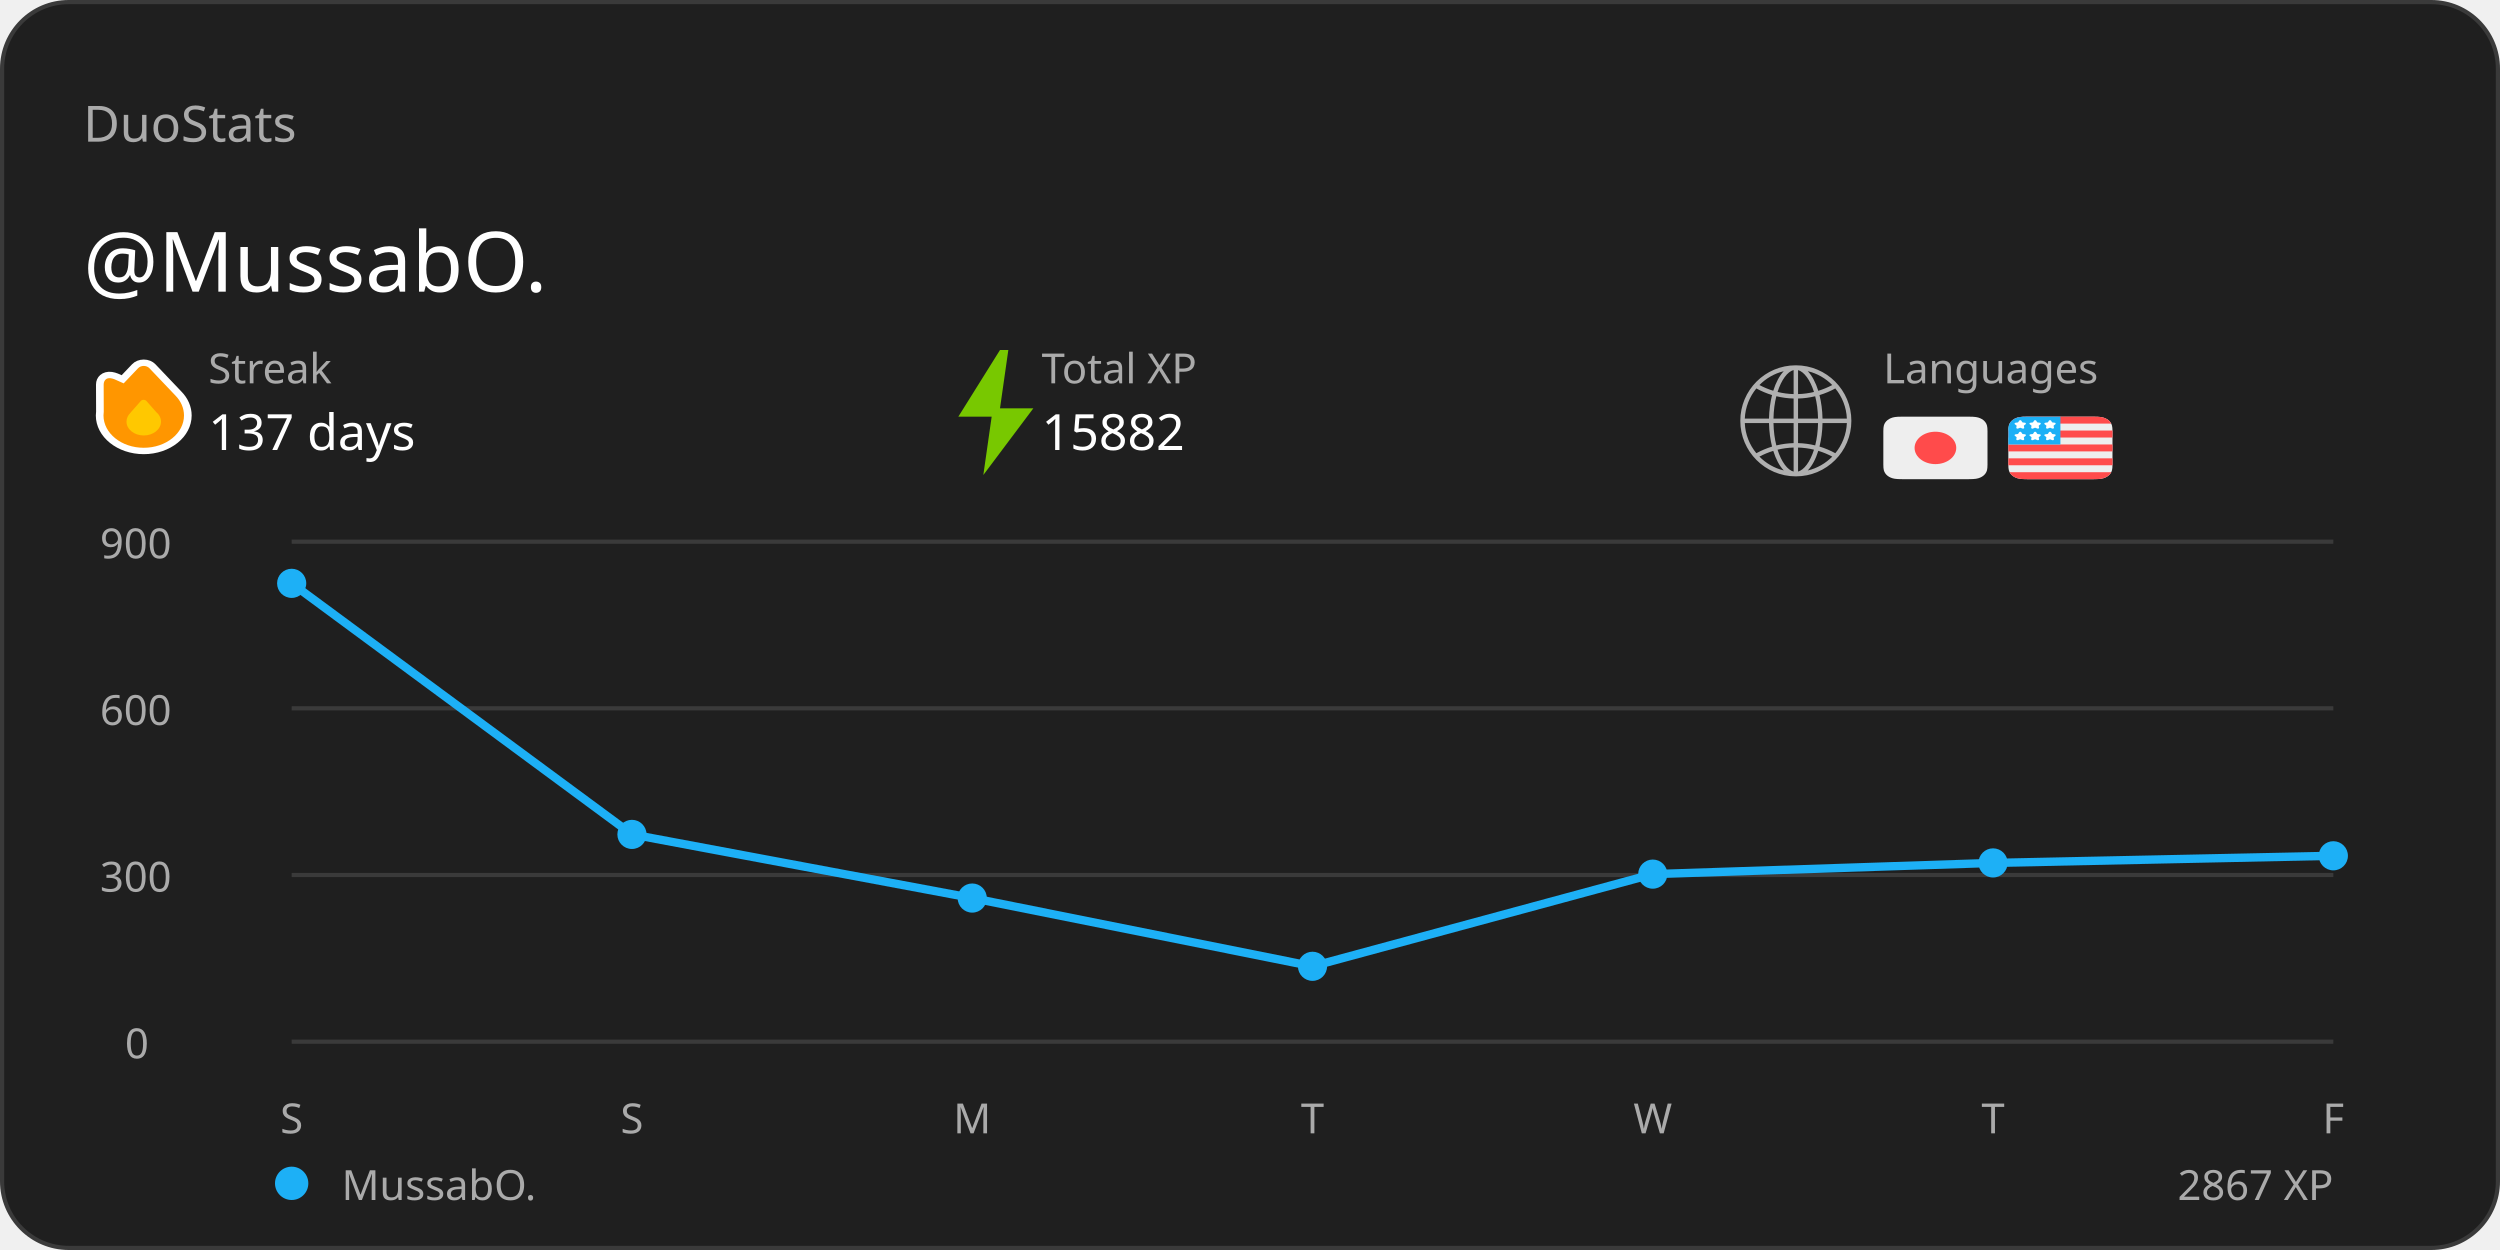
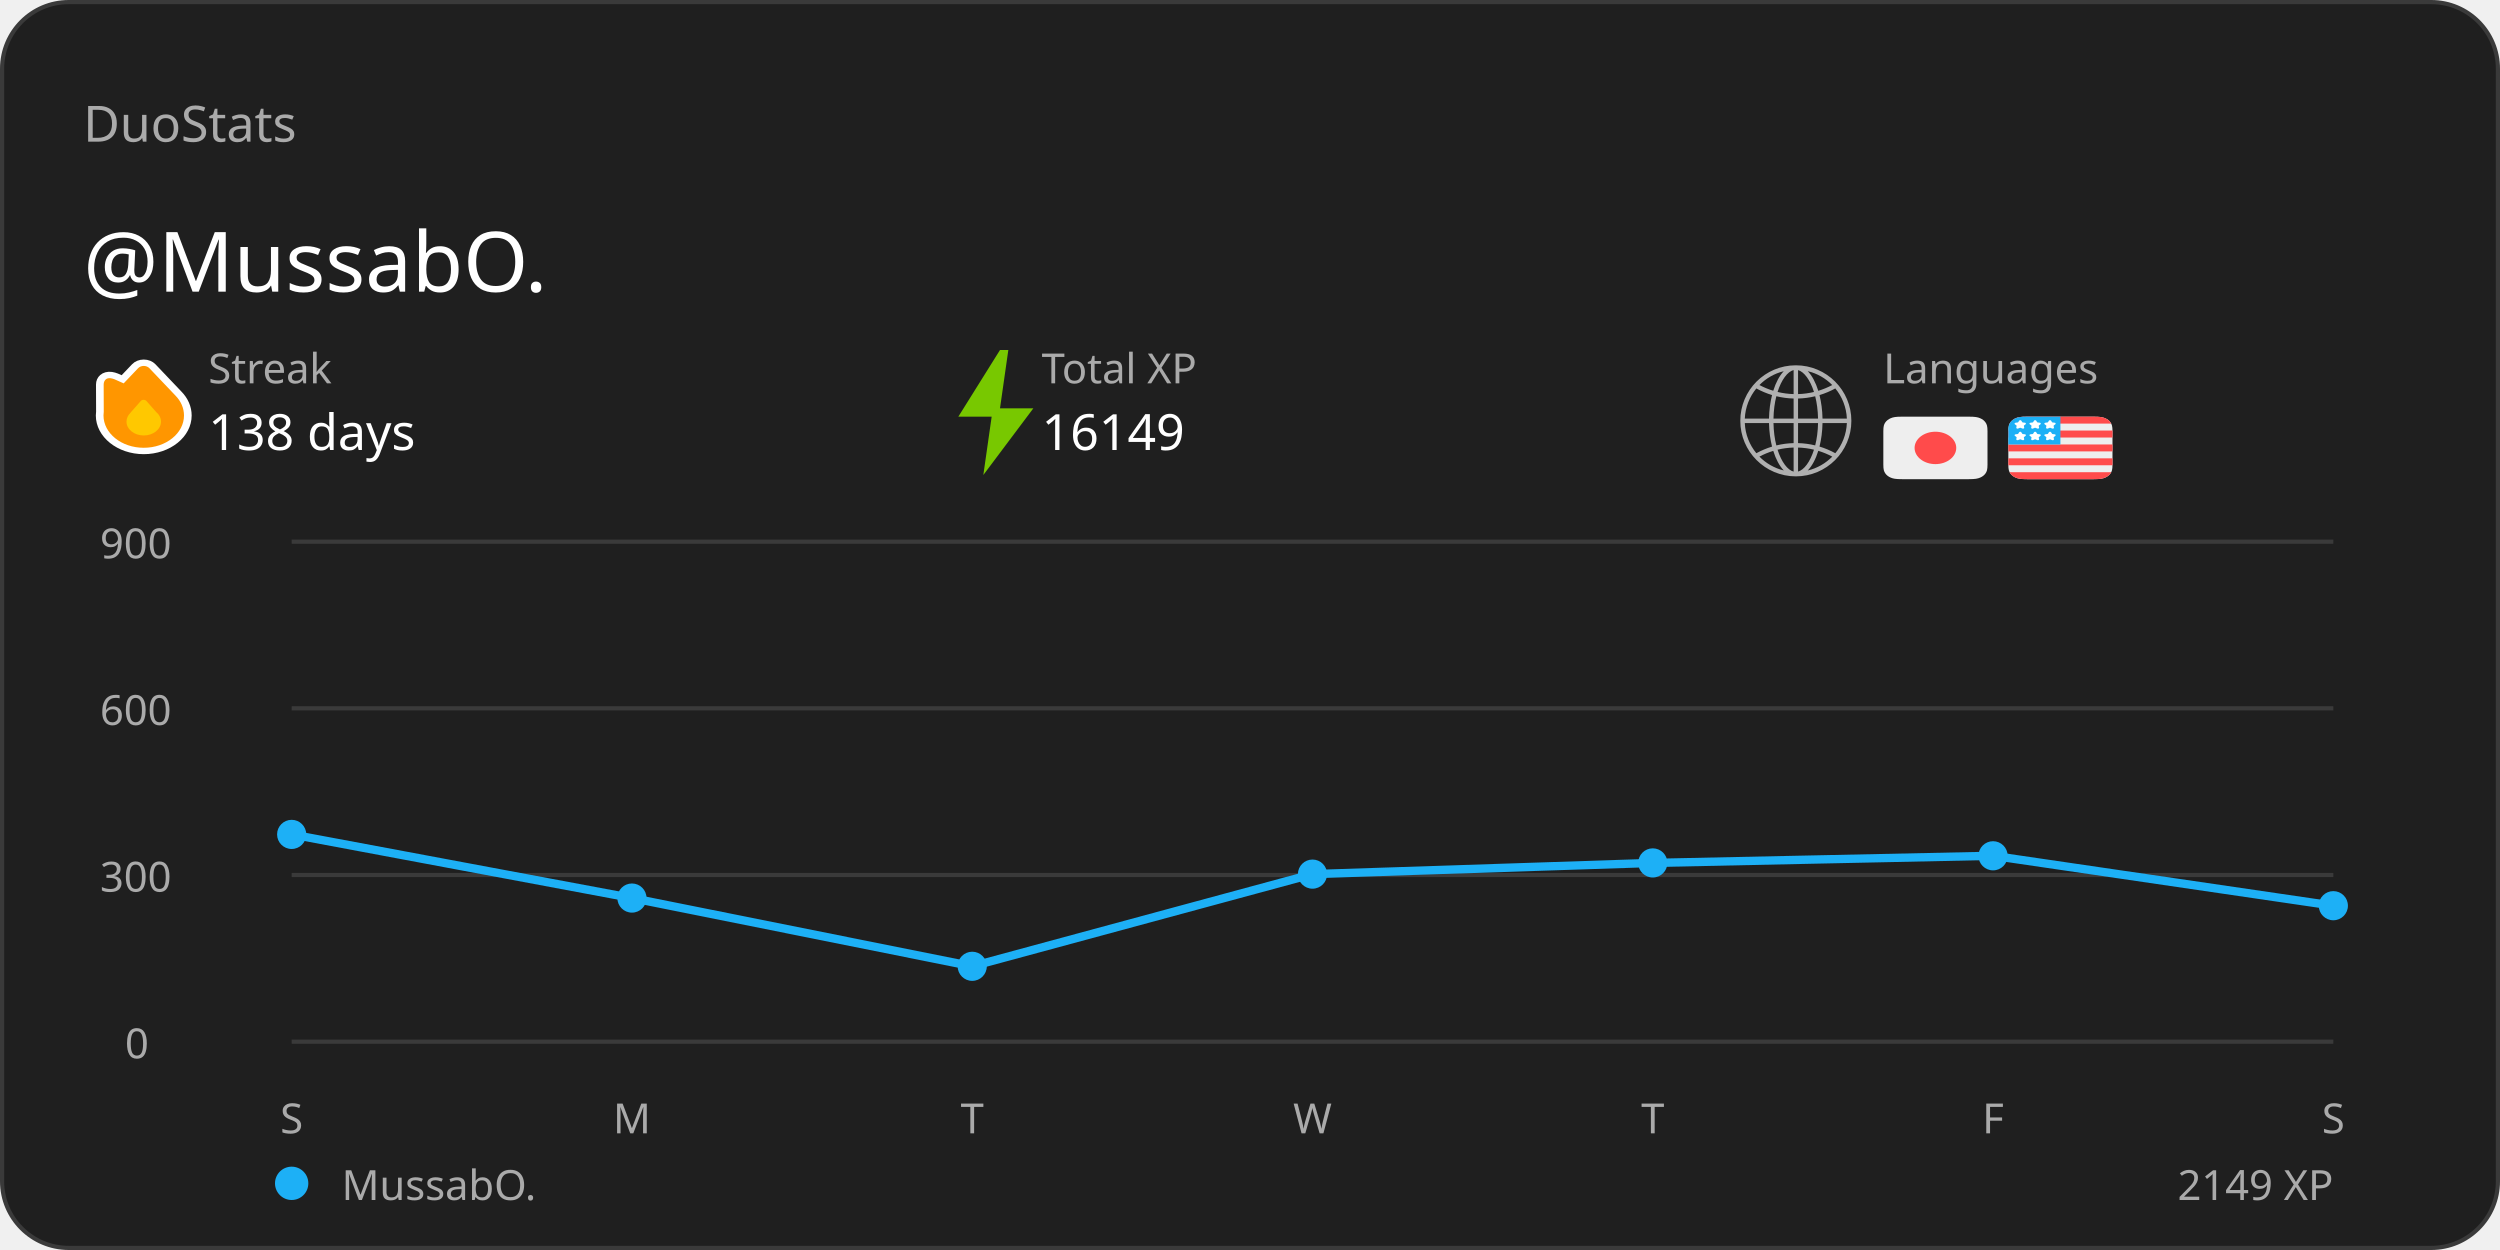
<svg xmlns="http://www.w3.org/2000/svg" width="600" height="300" viewBox="0 0 600 300">
  <rect x="0.5" y="0.5" width="599" height="299" rx="16" fill="#1F1F1F" stroke="#3A3A3A" />
  <text x="20" y="34" fill="#AAAAAA" font-size="12" font-family="DIN Round Pro, system-ui, sans-serif">DuoStats</text>
  <text x="20" y="70" fill="#FFFFFF" font-size="20" font-family="DIN Round Pro, system-ui, sans-serif">@MussabO.</text>
  <g transform="translate(23, 86) scale(0.92, 0.7666667)">
    <g id="Page-1" stroke="none" stroke-width="1" fill="none" fill-rule="evenodd">
      <g id="streak" transform="translate(1, 1)" fill-rule="nonzero">
        <g id="Group" fill="#FF9600" stroke="#FFFFFF" stroke-width="2">
          <path d="M0.068,15.675 L0.044,7.216 C0.039,5.334 1.25,3.942 3.056,4.246 C3.413,4.306 3.998,4.491 4.306,4.656 L5.997,5.561 L9.247,1.464 C9.793,0.776 10.622,0.376 11.5,0.376 C12.378,0.376 13.207,0.776 13.753,1.464 L20.523,10 C22.123,11.939 22.999,14.375 23,16.889 C23,23.034 17.843,28 11.5,28 C5.157,28 0,23.034 0,16.889 C0,16.481 0.023,16.076 0.068,15.675 Z" id="Path" />
        </g>
        <g id="Group" transform="translate(7, 11)" fill="#FFC800">
          <path d="M1.012,5.077 C1.026,5.04 1.046,5.005 1.069,4.973 L3.719,1.364 C3.893,1.127 4.17,0.987 4.464,0.987 C4.758,0.987 5.035,1.127 5.209,1.364 L7.732,4.8 C8.541,5.595 8.998,6.681 9,7.815 C9,10.208 6.985,12.148 4.5,12.148 C2.015,12.148 0,10.208 0,7.815 C0,6.776 0.38,5.823 1.012,5.077 L1.012,5.077 Z" id="Path" />
        </g>
      </g>
    </g>
  </g>
  <text x="50" y="92" fill="#AAAAAA" font-size="10" font-family="DIN Round Pro, system-ui, sans-serif">Streak</text>
-   <text x="50" y="108" fill="#FFFFFF" font-size="12" font-family="DIN Round Pro, system-ui, sans-serif">137 days</text>
+   <text x="50" y="108" fill="#FFFFFF" font-size="12" font-family="DIN Round Pro, system-ui, sans-serif">138 days</text>
  <path d="M240 84 230 100h8l-2 14 12-16h-8l2-14z" fill="#78C800" />
  <text x="250" y="92" fill="#AAAAAA" font-size="10" font-family="DIN Round Pro, system-ui, sans-serif">Total XP</text>
-   <text x="250" y="108" fill="#FFFFFF" font-size="12" font-family="DIN Round Pro, system-ui, sans-serif">15882</text>
+   <text x="250" y="108" fill="#FFFFFF" font-size="12" font-family="DIN Round Pro, system-ui, sans-serif">16149</text>
  <g transform="translate(415, 85) scale(1.0, 1.0)">
    <g id="SVGRepo_bgCarrier" stroke-width="0" />
    <g id="SVGRepo_tracerCarrier" stroke-linecap="round" stroke-linejoin="round" />
    <g id="SVGRepo_iconCarrier">
      <g id="icomoon-ignore"> </g>
      <path d="M16 2.672c-0.004 0-0.007 0-0.011 0-0.002 0-0.003 0-0.005 0-0.005 0-0.010 0.001-0.016 0.001-7.347 0.017-13.296 5.977-13.296 13.327 0 7.348 5.949 13.309 13.296 13.327 0.005 0 0.010 0.001 0.016 0.001 0.002 0 0.004 0 0.005 0 0.004 0 0.008 0 0.011 0 7.36 0 13.328-5.968 13.328-13.328s-5.968-13.328-13.328-13.328zM16.533 10.648c1.413-0.039 2.788-0.225 4.112-0.548 0.399 1.571 0.647 3.382 0.686 5.367h-4.798v-4.819zM16.533 9.582v-5.759c1.437 0.398 2.893 2.314 3.821 5.252-1.231 0.297-2.509 0.47-3.821 0.507zM15.467 3.81v5.772c-1.323-0.037-2.611-0.213-3.852-0.515 0.936-2.956 2.405-4.879 3.852-5.256zM15.467 10.647v4.82h-4.831c0.039-1.988 0.287-3.801 0.687-5.373 1.334 0.326 2.72 0.515 4.144 0.553zM9.563 15.467h-5.811c0.118-2.741 1.139-5.252 2.773-7.241 1.187 0.654 2.446 1.189 3.766 1.589-0.431 1.7-0.689 3.617-0.728 5.652zM9.563 16.533c0.039 2.034 0.297 3.951 0.728 5.651-1.319 0.401-2.579 0.936-3.766 1.59-1.635-1.989-2.656-4.5-2.773-7.241h5.811zM10.636 16.533h4.831v4.814c-1.424 0.038-2.81 0.228-4.145 0.555-0.399-1.571-0.647-3.383-0.686-5.369zM15.467 22.412v5.778c-1.448-0.378-2.919-2.303-3.854-5.263 1.241-0.302 2.53-0.478 3.854-0.515zM16.533 28.178v-5.765c1.313 0.038 2.591 0.211 3.822 0.508-0.928 2.941-2.384 4.86-3.822 5.257zM16.533 21.347v-4.814h4.798c-0.039 1.983-0.286 3.791-0.684 5.361-1.325-0.323-2.7-0.51-4.113-0.548zM22.404 16.533h5.845c-0.118 2.741-1.138 5.251-2.773 7.24-1.197-0.658-2.467-1.197-3.797-1.599 0.43-1.698 0.687-3.611 0.726-5.64zM22.404 15.467c-0.039-2.033-0.297-3.946-0.727-5.646 1.33-0.402 2.599-0.94 3.795-1.598 1.636 1.989 2.658 4.501 2.776 7.244h-5.845zM24.738 7.409c-1.061 0.564-2.18 1.031-3.35 1.385-0.623-2.005-1.498-3.642-2.533-4.717 2.27 0.545 4.297 1.719 5.883 3.332zM13.103 4.087c-1.029 1.073-1.9 2.702-2.521 4.697-1.158-0.353-2.268-0.815-3.319-1.375 1.575-1.602 3.587-2.774 5.84-3.322zM7.259 24.587c1.052-0.561 2.163-1.024 3.322-1.377 0.621 1.997 1.492 3.629 2.522 4.702-2.255-0.549-4.268-1.721-5.844-3.326zM18.855 27.922c1.036-1.075 1.911-2.712 2.535-4.721 1.17 0.355 2.29 0.82 3.351 1.387-1.586 1.614-3.614 2.791-5.886 3.334z" fill="#b0b0b0"> </path>
    </g>
  </g>
  <text x="452" y="92" fill="#AAAAAA" font-size="10" font-family="DIN Round Pro, system-ui, sans-serif">Languages</text>
  <g transform="translate(452, 100) scale(0.3571429, 0.2777778)">
    <g clip-path="url(#clip0_129_1008)">
      <path fill-rule="evenodd" clip-rule="evenodd" d="M12.563 0H57.437C61.805 0 63.389 0.455 64.987 1.309C66.584 2.163 67.837 3.416 68.691 5.013C69.545 6.61 70 8.195 70 12.563V41.437C70 45.805 69.545 47.389 68.691 48.986C67.837 50.584 66.584 51.837 64.987 52.691C63.389 53.545 61.805 54 57.437 54H12.563C8.195 54 6.61 53.545 5.013 52.691C3.416 51.837 2.163 50.584 1.309 48.986C0.455 47.389 0 45.805 0 41.437V12.563C0 8.195 0.455 6.61 1.309 5.013C2.163 3.416 3.416 2.163 5.013 1.309C6.61 0.455 8.195 0 12.563 0Z" fill="#EEEEEE" />
      <path d="M35 41C42.732 41 49 34.732 49 27C49 19.268 42.732 13 35 13C27.268 13 21 19.268 21 27C21 34.732 27.268 41 35 41Z" fill="#FF4B4B" />
    </g>
    <defs>
      <clipPath id="clip0_129_1008">
        <rect width="70" height="54" fill="white" />
      </clipPath>
    </defs>
  </g>
  <g transform="translate(482, 100) scale(0.3571429, 0.2777778)">
    <g clip-path="url(#clip0_129_593)">
      <path fill-rule="evenodd" clip-rule="evenodd" d="M12.563 0H57.437C61.805 0 63.389 0.455 64.987 1.309C66.584 2.163 67.837 3.416 68.691 5.013C69.545 6.61 70 8.195 70 12.563V41.437C70 45.805 69.545 47.389 68.691 48.986C67.837 50.584 66.584 51.837 64.987 52.691C63.389 53.545 61.805 54 57.437 54H12.563C8.195 54 6.61 53.545 5.013 52.691C3.416 51.837 2.163 50.584 1.309 48.986C0.455 47.389 0 45.805 0 41.437V12.563C0 8.195 0.455 6.61 1.309 5.013C2.163 3.416 3.416 2.163 5.013 1.309C6.61 0.455 8.195 0 12.563 0Z" fill="#EEEEEE" />
      <path fill-rule="evenodd" clip-rule="evenodd" d="M12.563 0H57.437C61.805 0 63.389 0.455 64.987 1.309C66.584 2.163 67.837 3.416 68.691 5.013C68.863 5.335 69.019 5.656 69.158 6H0.842C0.981 5.656 1.137 5.335 1.309 5.013C2.163 3.416 3.416 2.163 5.013 1.309C6.61 0.455 8.195 0 12.563 0Z" fill="#FF4B4B" />
      <path fill-rule="evenodd" clip-rule="evenodd" d="M69.997 12C69.999 12.182 70 12.37 70 12.563V18H0V12.563C0 12.37 0.001 12.182 0.003 12H69.997Z" fill="#FF4B4B" />
      <path fill-rule="evenodd" clip-rule="evenodd" d="M70 24V30H0V24H70Z" fill="#FF4B4B" />
      <path fill-rule="evenodd" clip-rule="evenodd" d="M70 41.437C70 41.63 69.999 41.818 69.997 42H0.003C0.001 41.818 0 41.63 0 41.437V36H70V41.437Z" fill="#FF4B4B" />
      <path fill-rule="evenodd" clip-rule="evenodd" d="M69.158 48C69.019 48.344 68.863 48.665 68.691 48.986C67.837 50.584 66.584 51.837 64.987 52.691C63.389 53.545 61.805 54 57.437 54H12.563C8.195 54 6.61 53.545 5.013 52.691C3.416 51.837 2.163 50.584 1.309 48.986C1.137 48.665 0.981 48.344 0.842 48H69.158Z" fill="#FF4B4B" />
      <path fill-rule="evenodd" clip-rule="evenodd" d="M12.563 0H35V24H0V12.563C0 8.195 0.455 6.61 1.309 5.013C2.163 3.416 3.416 2.163 5.013 1.309C6.61 0.455 8.195 0 12.563 0Z" fill="#1CB0F6" />
      <path d="M27.806 9.602L26.531 10.273C26.13 10.483 25.635 10.329 25.424 9.929C25.341 9.769 25.312 9.586 25.342 9.409L25.586 7.988C25.609 7.853 25.564 7.715 25.466 7.62L24.434 6.614C24.11 6.298 24.103 5.779 24.419 5.455C24.545 5.326 24.71 5.242 24.888 5.216L26.314 5.009C26.45 4.989 26.567 4.904 26.628 4.781L27.266 3.489C27.466 3.083 27.957 2.916 28.363 3.117C28.525 3.196 28.655 3.327 28.735 3.489L29.373 4.781C29.434 4.904 29.551 4.989 29.687 5.009L31.113 5.216C31.561 5.281 31.871 5.697 31.806 6.145C31.78 6.323 31.696 6.488 31.567 6.614L30.535 7.62C30.437 7.715 30.392 7.853 30.415 7.988L30.659 9.409C30.735 9.855 30.436 10.278 29.99 10.355C29.812 10.385 29.629 10.356 29.47 10.273L28.194 9.602C28.073 9.538 27.928 9.538 27.806 9.602Z" fill="white" />
      <path d="M27.806 19.602L26.531 20.273C26.13 20.483 25.635 20.329 25.424 19.929C25.341 19.769 25.312 19.587 25.342 19.409L25.586 17.988C25.609 17.853 25.564 17.715 25.466 17.62L24.434 16.614C24.11 16.298 24.103 15.779 24.419 15.455C24.545 15.326 24.71 15.242 24.888 15.216L26.314 15.009C26.45 14.989 26.567 14.904 26.628 14.781L27.266 13.489C27.466 13.083 27.957 12.916 28.363 13.117C28.525 13.196 28.655 13.327 28.735 13.489L29.373 14.781C29.434 14.904 29.551 14.989 29.687 15.009L31.113 15.216C31.561 15.281 31.871 15.697 31.806 16.145C31.78 16.323 31.696 16.488 31.567 16.614L30.535 17.62C30.437 17.715 30.392 17.853 30.415 17.988L30.659 19.409C30.735 19.855 30.436 20.278 29.99 20.355C29.812 20.385 29.629 20.356 29.47 20.273L28.194 19.602C28.073 19.538 27.928 19.538 27.806 19.602Z" fill="white" />
      <path d="M17.806 9.602L16.531 10.273C16.13 10.483 15.635 10.329 15.425 9.929C15.341 9.769 15.312 9.586 15.342 9.409L15.586 7.988C15.609 7.853 15.564 7.715 15.466 7.62L14.434 6.614C14.11 6.298 14.103 5.779 14.419 5.455C14.545 5.326 14.71 5.242 14.888 5.216L16.314 5.009C16.45 4.989 16.567 4.904 16.628 4.781L17.266 3.489C17.466 3.083 17.957 2.916 18.363 3.117C18.525 3.196 18.655 3.327 18.735 3.489L19.373 4.781C19.434 4.904 19.551 4.989 19.687 5.009L21.113 5.216C21.561 5.281 21.871 5.697 21.806 6.145C21.78 6.323 21.696 6.488 21.567 6.614L20.535 7.62C20.437 7.715 20.392 7.853 20.415 7.988L20.659 9.409C20.735 9.855 20.436 10.278 19.99 10.355C19.812 10.385 19.629 10.356 19.47 10.273L18.194 9.602C18.073 9.538 17.928 9.538 17.806 9.602Z" fill="white" />
      <path d="M17.806 19.602L16.531 20.273C16.13 20.483 15.635 20.329 15.425 19.929C15.341 19.769 15.312 19.587 15.342 19.409L15.586 17.988C15.609 17.853 15.564 17.715 15.466 17.62L14.434 16.614C14.11 16.298 14.103 15.779 14.419 15.455C14.545 15.326 14.71 15.242 14.888 15.216L16.314 15.009C16.45 14.989 16.567 14.904 16.628 14.781L17.266 13.489C17.466 13.083 17.957 12.916 18.363 13.117C18.525 13.196 18.655 13.327 18.735 13.489L19.373 14.781C19.434 14.904 19.551 14.989 19.687 15.009L21.113 15.216C21.561 15.281 21.871 15.697 21.806 16.145C21.78 16.323 21.696 16.488 21.567 16.614L20.535 17.62C20.437 17.715 20.392 17.853 20.415 17.988L20.659 19.409C20.735 19.855 20.436 20.278 19.99 20.355C19.812 20.385 19.629 20.356 19.47 20.273L18.194 19.602C18.073 19.538 17.928 19.538 17.806 19.602Z" fill="white" />
      <path d="M7.807 9.602L6.531 10.273C6.13 10.483 5.635 10.329 5.424 9.929C5.341 9.769 5.312 9.586 5.342 9.409L5.586 7.988C5.609 7.853 5.564 7.715 5.466 7.62L4.434 6.614C4.11 6.298 4.103 5.779 4.419 5.455C4.545 5.326 4.71 5.242 4.888 5.216L6.314 5.009C6.45 4.989 6.567 4.904 6.628 4.781L7.266 3.489C7.466 3.083 7.957 2.916 8.363 3.117C8.525 3.196 8.655 3.327 8.735 3.489L9.373 4.781C9.434 4.904 9.551 4.989 9.687 5.009L11.113 5.216C11.561 5.281 11.871 5.697 11.806 6.145C11.78 6.323 11.696 6.488 11.567 6.614L10.535 7.62C10.437 7.715 10.392 7.853 10.415 7.988L10.659 9.409C10.735 9.855 10.436 10.278 9.99 10.355C9.812 10.385 9.629 10.356 9.47 10.273L8.194 9.602C8.073 9.538 7.928 9.538 7.807 9.602Z" fill="white" />
      <path d="M7.807 19.602L6.531 20.273C6.13 20.483 5.635 20.329 5.424 19.929C5.341 19.769 5.312 19.587 5.342 19.409L5.586 17.988C5.609 17.853 5.564 17.715 5.466 17.62L4.434 16.614C4.11 16.298 4.103 15.779 4.419 15.455C4.545 15.326 4.71 15.242 4.888 15.216L6.314 15.009C6.45 14.989 6.567 14.904 6.628 14.781L7.266 13.489C7.466 13.083 7.957 12.916 8.363 13.117C8.525 13.196 8.655 13.327 8.735 13.489L9.373 14.781C9.434 14.904 9.551 14.989 9.687 15.009L11.113 15.216C11.561 15.281 11.871 15.697 11.806 16.145C11.78 16.323 11.696 16.488 11.567 16.614L10.535 17.62C10.437 17.715 10.392 17.853 10.415 17.988L10.659 19.409C10.735 19.855 10.436 20.278 9.99 20.355C9.812 20.385 9.629 20.356 9.47 20.273L8.194 19.602C8.073 19.538 7.928 19.538 7.807 19.602Z" fill="white" />
    </g>
    <defs>
      <clipPath id="clip0_129_593">
        <rect width="70" height="54" fill="white" />
      </clipPath>
    </defs>
  </g>
  <g stroke="#3A3A3A" stroke-width="1">
    <line x1="70" y1="250" x2="560" y2="250" />
    <line x1="70" y1="210" x2="560" y2="210" />
    <line x1="70" y1="170" x2="560" y2="170" />
    <line x1="70" y1="130" x2="560" y2="130" />
  </g>
  <g fill="#AAAAAA" font-size="10" font-family="DIN Round Pro, system-ui, sans-serif">
    <text x="30" y="254">0</text>
    <text x="24" y="214">300</text>
    <text x="24" y="174">600</text>
    <text x="24" y="134">900</text>
  </g>
-   <polyline points="70.0,140.0 151.667,200.256 233.333,215.533 315.0,231.911 396.667,209.789 478.333,207.1 560.0,205.389" fill="none" stroke="#1DB0F6" stroke-width="2" stroke-linecap="round" stroke-linejoin="round" />
-   <circle cx="70.0" cy="140.0" r="3.5" fill="#1DB0F6" />
-   <circle cx="151.667" cy="200.256" r="3.5" fill="#1DB0F6" />
-   <circle cx="233.333" cy="215.533" r="3.5" fill="#1DB0F6" />
-   <circle cx="315.0" cy="231.911" r="3.5" fill="#1DB0F6" />
-   <circle cx="396.667" cy="209.789" r="3.5" fill="#1DB0F6" />
-   <circle cx="478.333" cy="207.1" r="3.5" fill="#1DB0F6" />
-   <circle cx="560.0" cy="205.389" r="3.5" fill="#1DB0F6" />
+   <polyline points="70.0,200.256 151.667,215.533 233.333,231.911 315.0,209.789 396.667,207.1 478.333,205.389 560.0,217.367" fill="none" stroke="#1DB0F6" stroke-width="2" stroke-linecap="round" stroke-linejoin="round" />
+   <circle cx="70.0" cy="200.256" r="3.5" fill="#1DB0F6" />
+   <circle cx="151.667" cy="215.533" r="3.5" fill="#1DB0F6" />
+   <circle cx="233.333" cy="231.911" r="3.5" fill="#1DB0F6" />
+   <circle cx="315.0" cy="209.789" r="3.5" fill="#1DB0F6" />
+   <circle cx="396.667" cy="207.1" r="3.5" fill="#1DB0F6" />
+   <circle cx="478.333" cy="205.389" r="3.5" fill="#1DB0F6" />
+   <circle cx="560.0" cy="217.367" r="3.5" fill="#1DB0F6" />
  <text x="70.0" y="272" fill="#AAAAAA" font-size="10" text-anchor="middle" font-family="DIN Round Pro, system-ui, sans-serif">S</text>
-   <text x="151.667" y="272" fill="#AAAAAA" font-size="10" text-anchor="middle" font-family="DIN Round Pro, system-ui, sans-serif">S</text>
-   <text x="233.333" y="272" fill="#AAAAAA" font-size="10" text-anchor="middle" font-family="DIN Round Pro, system-ui, sans-serif">M</text>
-   <text x="315.0" y="272" fill="#AAAAAA" font-size="10" text-anchor="middle" font-family="DIN Round Pro, system-ui, sans-serif">T</text>
-   <text x="396.667" y="272" fill="#AAAAAA" font-size="10" text-anchor="middle" font-family="DIN Round Pro, system-ui, sans-serif">W</text>
-   <text x="478.333" y="272" fill="#AAAAAA" font-size="10" text-anchor="middle" font-family="DIN Round Pro, system-ui, sans-serif">T</text>
-   <text x="560.0" y="272" fill="#AAAAAA" font-size="10" text-anchor="middle" font-family="DIN Round Pro, system-ui, sans-serif">F</text>
+   <text x="151.667" y="272" fill="#AAAAAA" font-size="10" text-anchor="middle" font-family="DIN Round Pro, system-ui, sans-serif">M</text>
+   <text x="233.333" y="272" fill="#AAAAAA" font-size="10" text-anchor="middle" font-family="DIN Round Pro, system-ui, sans-serif">T</text>
+   <text x="315.0" y="272" fill="#AAAAAA" font-size="10" text-anchor="middle" font-family="DIN Round Pro, system-ui, sans-serif">W</text>
+   <text x="396.667" y="272" fill="#AAAAAA" font-size="10" text-anchor="middle" font-family="DIN Round Pro, system-ui, sans-serif">T</text>
+   <text x="478.333" y="272" fill="#AAAAAA" font-size="10" text-anchor="middle" font-family="DIN Round Pro, system-ui, sans-serif">F</text>
+   <text x="560.0" y="272" fill="#AAAAAA" font-size="10" text-anchor="middle" font-family="DIN Round Pro, system-ui, sans-serif">S</text>
  <circle cx="70" cy="284" r="4" fill="#1DB0F6" />
  <text x="82" y="288" fill="#AAAAAA" font-size="10" font-family="DIN Round Pro, system-ui, sans-serif">MussabO.</text>
-   <text x="560" y="288" fill="#AAAAAA" font-size="10" text-anchor="end" font-family="DIN Round Pro, system-ui, sans-serif">2867 XP</text>
+   <text x="560" y="288" fill="#AAAAAA" font-size="10" text-anchor="end" font-family="DIN Round Pro, system-ui, sans-serif">2149 XP</text>
</svg>
